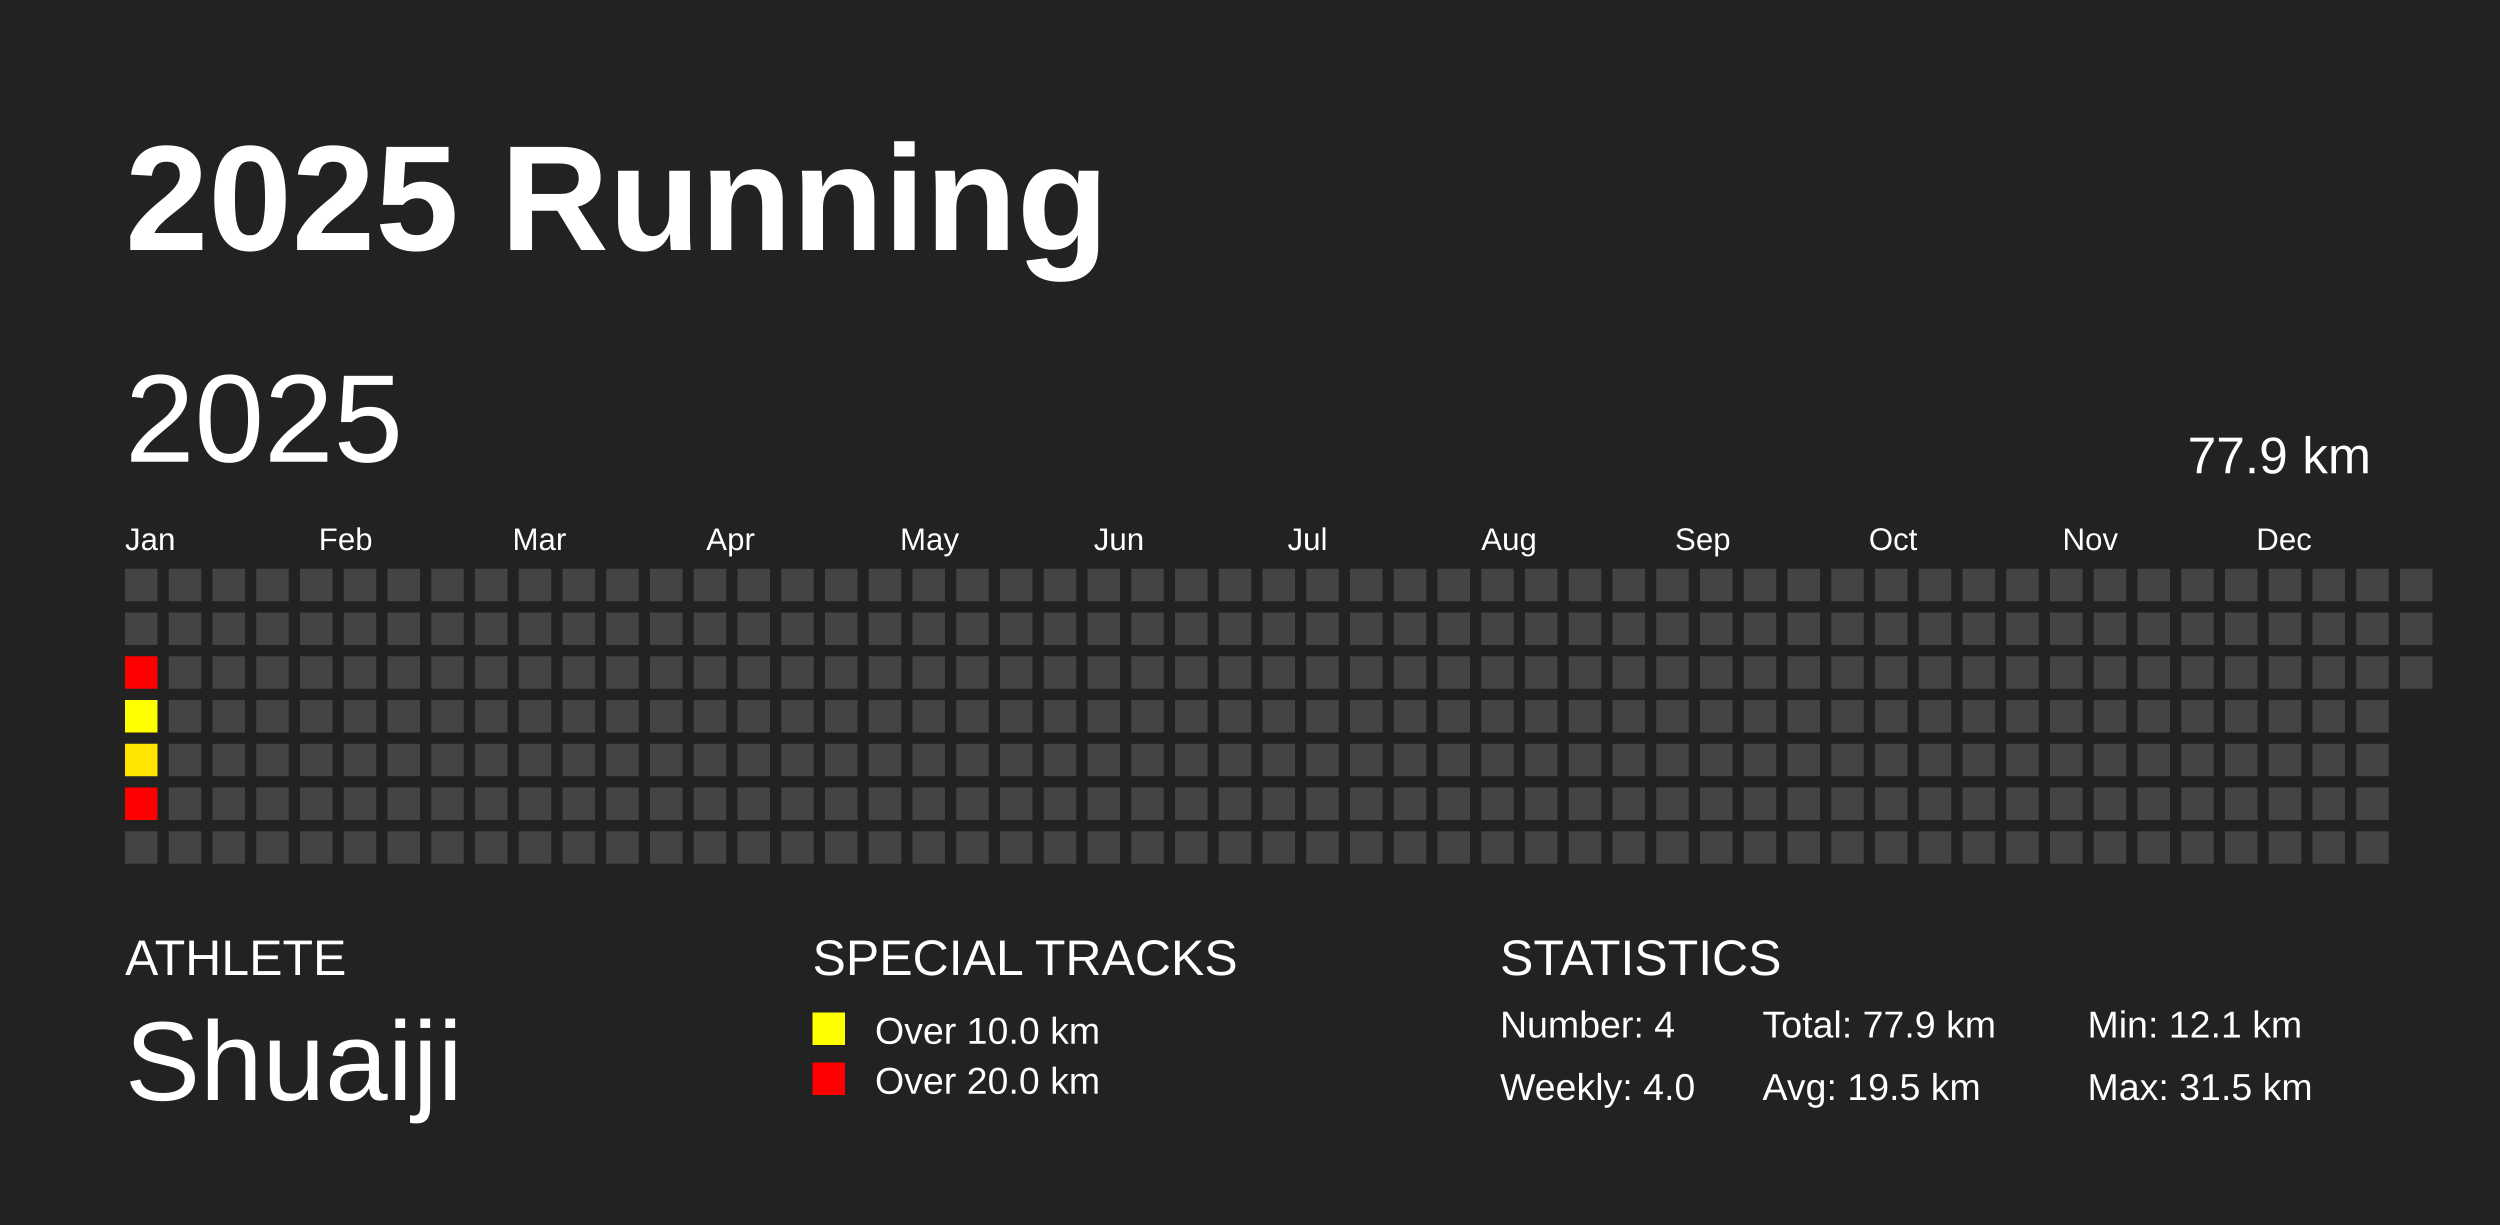
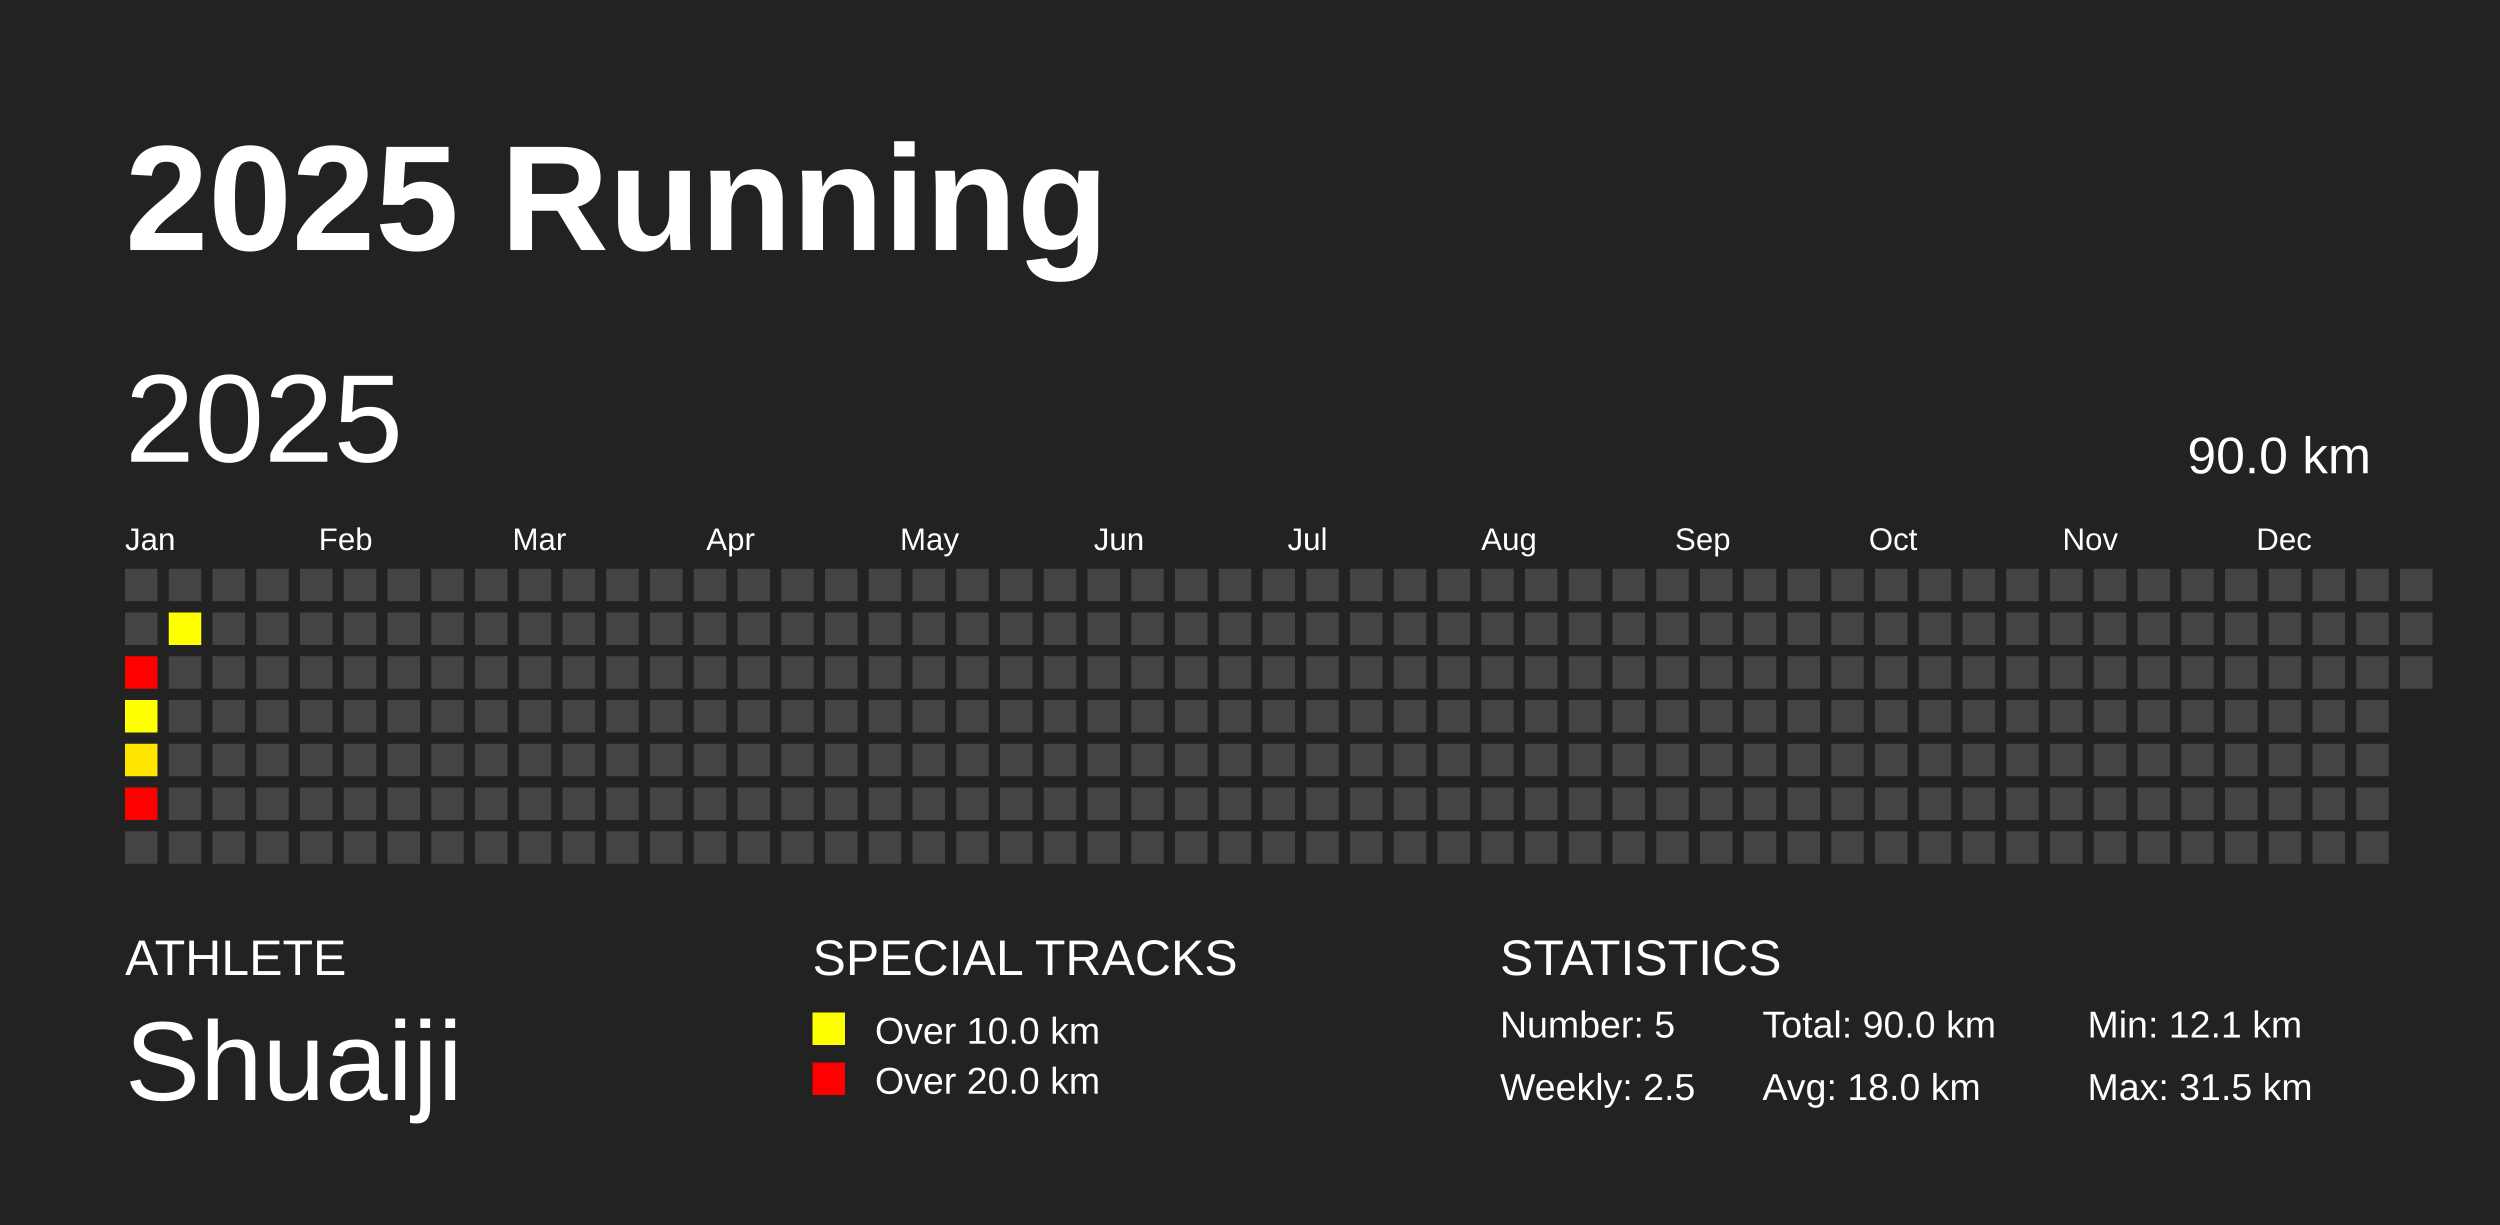
<svg xmlns="http://www.w3.org/2000/svg" baseProfile="full" height="98mm" version="1.1" viewBox="0,0,200,98" width="200mm">
  <defs />
  <rect fill="#222222" height="98" width="200" x="0" y="0" />
  <text fill="#FFFFFF" style="font-size:12px; font-family:Arial; font-weight:bold;" x="10" y="20">2025 Running</text>
  <text fill="#FFFFFF" style="font-size:4px; font-family:Arial" x="10" y="78">ATHLETE</text>
  <text fill="#FFFFFF" style="font-size:9px; font-family:Arial" x="10" y="88">Shuaiji</text>
  <text fill="#FFFFFF" style="font-size:4px; font-family:Arial" x="65" y="78">SPECIAL TRACKS</text>
  <rect fill="yellow" height="2.6" width="2.6" x="65" y="81" />
  <text fill="#FFFFFF" style="font-size:3px; font-family:Arial" x="70" y="83.5">Over 10.0 km</text>
  <rect fill="red" height="2.6" width="2.6" x="65" y="85" />
  <text fill="#FFFFFF" style="font-size:3px; font-family:Arial" x="70" y="87.5">Over 20.0 km</text>
  <text fill="#FFFFFF" style="font-size:4px; font-family:Arial" x="120" y="78">STATISTICS</text>
-   <text fill="#FFFFFF" style="font-size:3px; font-family:Arial" x="120" y="83">Number: 4</text>
-   <text fill="#FFFFFF" style="font-size:3px; font-family:Arial" x="120" y="88">Weekly: 4.0</text>
-   <text fill="#FFFFFF" style="font-size:3px; font-family:Arial" x="141" y="83">Total: 77.9 km</text>
-   <text fill="#FFFFFF" style="font-size:3px; font-family:Arial" x="141" y="88">Avg: 19.5 km</text>
+   <text fill="#FFFFFF" style="font-size:3px; font-family:Arial" x="120" y="83">Number: 5</text>
+   <text fill="#FFFFFF" style="font-size:3px; font-family:Arial" x="120" y="88">Weekly: 2.5</text>
+   <text fill="#FFFFFF" style="font-size:3px; font-family:Arial" x="141" y="83">Total: 90.0 km</text>
+   <text fill="#FFFFFF" style="font-size:3px; font-family:Arial" x="141" y="88">Avg: 18.0 km</text>
  <text fill="#FFFFFF" style="font-size:3px; font-family:Arial" x="167" y="83">Min: 12.1 km</text>
  <text fill="#FFFFFF" style="font-size:3px; font-family:Arial" x="167" y="88">Max: 31.5 km</text>
  <text dominant-baseline="hanging" fill="#FFFFFF" style="font-size:10.0px; font-family:Arial;" x="10" y="30">2025</text>
-   <text dominant-baseline="hanging" fill="#FFFFFF" style="font-size:4.125px; font-family:Arial;" x="175" y="35">77.9 km</text>
+   <text dominant-baseline="hanging" fill="#FFFFFF" style="font-size:4.125px; font-family:Arial;" x="175" y="35">90.0 km</text>
  <text fill="#FFFFFF" style="font-size:2.5px; font-family:Arial" x="10.0" y="44">Jan</text>
  <text fill="#FFFFFF" style="font-size:2.5px; font-family:Arial" x="25.5" y="44">Feb</text>
  <text fill="#FFFFFF" style="font-size:2.5px; font-family:Arial" x="41.0" y="44">Mar</text>
  <text fill="#FFFFFF" style="font-size:2.5px; font-family:Arial" x="56.5" y="44">Apr</text>
  <text fill="#FFFFFF" style="font-size:2.5px; font-family:Arial" x="72.0" y="44">May</text>
  <text fill="#FFFFFF" style="font-size:2.5px; font-family:Arial" x="87.5" y="44">Jun</text>
  <text fill="#FFFFFF" style="font-size:2.5px; font-family:Arial" x="103.0" y="44">Jul</text>
  <text fill="#FFFFFF" style="font-size:2.5px; font-family:Arial" x="118.5" y="44">Aug</text>
  <text fill="#FFFFFF" style="font-size:2.5px; font-family:Arial" x="134.0" y="44">Sep</text>
  <text fill="#FFFFFF" style="font-size:2.5px; font-family:Arial" x="149.5" y="44">Oct</text>
  <text fill="#FFFFFF" style="font-size:2.5px; font-family:Arial" x="165.0" y="44">Nov</text>
  <text fill="#FFFFFF" style="font-size:2.5px; font-family:Arial" x="180.5" y="44">Dec</text>
  <rect fill="#444444" height="2.6" width="2.6" x="10.0" y="45.5" />
  <rect fill="#444444" height="2.6" width="2.6" x="10.0" y="49.0" />
  <rect fill="red" height="2.6" width="2.6" x="10.0" y="52.5" />
  <rect fill="#ffff00" height="2.6" width="2.6" x="10.0" y="56.0" />
  <rect fill="#ffe500" height="2.6" width="2.6" x="10.0" y="59.5" />
  <rect fill="red" height="2.6" width="2.6" x="10.0" y="63.0" />
  <rect fill="#444444" height="2.6" width="2.6" x="10.0" y="66.5" />
  <rect fill="#444444" height="2.6" width="2.6" x="13.5" y="45.5" />
-   <rect fill="#444444" height="2.6" width="2.6" x="13.5" y="49.0" />
+   <rect fill="#ffff00" height="2.6" width="2.6" x="13.5" y="49.0" />
  <rect fill="#444444" height="2.6" width="2.6" x="13.5" y="52.5" />
  <rect fill="#444444" height="2.6" width="2.6" x="13.5" y="56.0" />
  <rect fill="#444444" height="2.6" width="2.6" x="13.5" y="59.5" />
  <rect fill="#444444" height="2.6" width="2.6" x="13.5" y="63.0" />
  <rect fill="#444444" height="2.6" width="2.6" x="13.5" y="66.5" />
  <rect fill="#444444" height="2.6" width="2.6" x="17.0" y="45.5" />
  <rect fill="#444444" height="2.6" width="2.6" x="17.0" y="49.0" />
  <rect fill="#444444" height="2.6" width="2.6" x="17.0" y="52.5" />
  <rect fill="#444444" height="2.6" width="2.6" x="17.0" y="56.0" />
  <rect fill="#444444" height="2.6" width="2.6" x="17.0" y="59.5" />
  <rect fill="#444444" height="2.6" width="2.6" x="17.0" y="63.0" />
  <rect fill="#444444" height="2.6" width="2.6" x="17.0" y="66.5" />
  <rect fill="#444444" height="2.6" width="2.6" x="20.5" y="45.5" />
  <rect fill="#444444" height="2.6" width="2.6" x="20.5" y="49.0" />
  <rect fill="#444444" height="2.6" width="2.6" x="20.5" y="52.5" />
  <rect fill="#444444" height="2.6" width="2.6" x="20.5" y="56.0" />
  <rect fill="#444444" height="2.6" width="2.6" x="20.5" y="59.5" />
  <rect fill="#444444" height="2.6" width="2.6" x="20.5" y="63.0" />
  <rect fill="#444444" height="2.6" width="2.6" x="20.5" y="66.5" />
  <rect fill="#444444" height="2.6" width="2.6" x="24.0" y="45.5" />
  <rect fill="#444444" height="2.6" width="2.6" x="24.0" y="49.0" />
  <rect fill="#444444" height="2.6" width="2.6" x="24.0" y="52.5" />
  <rect fill="#444444" height="2.6" width="2.6" x="24.0" y="56.0" />
  <rect fill="#444444" height="2.6" width="2.6" x="24.0" y="59.5" />
  <rect fill="#444444" height="2.6" width="2.6" x="24.0" y="63.0" />
  <rect fill="#444444" height="2.6" width="2.6" x="24.0" y="66.5" />
  <rect fill="#444444" height="2.6" width="2.6" x="27.5" y="45.5" />
  <rect fill="#444444" height="2.6" width="2.6" x="27.5" y="49.0" />
  <rect fill="#444444" height="2.6" width="2.6" x="27.5" y="52.5" />
  <rect fill="#444444" height="2.6" width="2.6" x="27.5" y="56.0" />
  <rect fill="#444444" height="2.6" width="2.6" x="27.5" y="59.5" />
  <rect fill="#444444" height="2.6" width="2.6" x="27.5" y="63.0" />
  <rect fill="#444444" height="2.6" width="2.6" x="27.5" y="66.5" />
  <rect fill="#444444" height="2.6" width="2.6" x="31.0" y="45.5" />
  <rect fill="#444444" height="2.6" width="2.6" x="31.0" y="49.0" />
  <rect fill="#444444" height="2.6" width="2.6" x="31.0" y="52.5" />
  <rect fill="#444444" height="2.6" width="2.6" x="31.0" y="56.0" />
  <rect fill="#444444" height="2.6" width="2.6" x="31.0" y="59.5" />
  <rect fill="#444444" height="2.6" width="2.6" x="31.0" y="63.0" />
  <rect fill="#444444" height="2.6" width="2.6" x="31.0" y="66.5" />
  <rect fill="#444444" height="2.6" width="2.6" x="34.5" y="45.5" />
  <rect fill="#444444" height="2.6" width="2.6" x="34.5" y="49.0" />
  <rect fill="#444444" height="2.6" width="2.6" x="34.5" y="52.5" />
  <rect fill="#444444" height="2.6" width="2.6" x="34.5" y="56.0" />
  <rect fill="#444444" height="2.6" width="2.6" x="34.5" y="59.5" />
  <rect fill="#444444" height="2.6" width="2.6" x="34.5" y="63.0" />
  <rect fill="#444444" height="2.6" width="2.6" x="34.5" y="66.5" />
  <rect fill="#444444" height="2.6" width="2.6" x="38.0" y="45.5" />
  <rect fill="#444444" height="2.6" width="2.6" x="38.0" y="49.0" />
  <rect fill="#444444" height="2.6" width="2.6" x="38.0" y="52.5" />
  <rect fill="#444444" height="2.6" width="2.6" x="38.0" y="56.0" />
  <rect fill="#444444" height="2.6" width="2.6" x="38.0" y="59.5" />
  <rect fill="#444444" height="2.6" width="2.6" x="38.0" y="63.0" />
  <rect fill="#444444" height="2.6" width="2.6" x="38.0" y="66.5" />
  <rect fill="#444444" height="2.6" width="2.6" x="41.5" y="45.5" />
  <rect fill="#444444" height="2.6" width="2.6" x="41.5" y="49.0" />
  <rect fill="#444444" height="2.6" width="2.6" x="41.5" y="52.5" />
  <rect fill="#444444" height="2.6" width="2.6" x="41.5" y="56.0" />
  <rect fill="#444444" height="2.6" width="2.6" x="41.5" y="59.5" />
  <rect fill="#444444" height="2.6" width="2.6" x="41.5" y="63.0" />
  <rect fill="#444444" height="2.6" width="2.6" x="41.5" y="66.5" />
  <rect fill="#444444" height="2.6" width="2.6" x="45.0" y="45.5" />
  <rect fill="#444444" height="2.6" width="2.6" x="45.0" y="49.0" />
  <rect fill="#444444" height="2.6" width="2.6" x="45.0" y="52.5" />
  <rect fill="#444444" height="2.6" width="2.6" x="45.0" y="56.0" />
  <rect fill="#444444" height="2.6" width="2.6" x="45.0" y="59.5" />
  <rect fill="#444444" height="2.6" width="2.6" x="45.0" y="63.0" />
  <rect fill="#444444" height="2.6" width="2.6" x="45.0" y="66.5" />
  <rect fill="#444444" height="2.6" width="2.6" x="48.5" y="45.5" />
  <rect fill="#444444" height="2.6" width="2.6" x="48.5" y="49.0" />
  <rect fill="#444444" height="2.6" width="2.6" x="48.5" y="52.5" />
  <rect fill="#444444" height="2.6" width="2.6" x="48.5" y="56.0" />
  <rect fill="#444444" height="2.6" width="2.6" x="48.5" y="59.5" />
  <rect fill="#444444" height="2.6" width="2.6" x="48.5" y="63.0" />
  <rect fill="#444444" height="2.6" width="2.6" x="48.5" y="66.5" />
  <rect fill="#444444" height="2.6" width="2.6" x="52.0" y="45.5" />
  <rect fill="#444444" height="2.6" width="2.6" x="52.0" y="49.0" />
  <rect fill="#444444" height="2.6" width="2.6" x="52.0" y="52.5" />
  <rect fill="#444444" height="2.6" width="2.6" x="52.0" y="56.0" />
  <rect fill="#444444" height="2.6" width="2.6" x="52.0" y="59.5" />
  <rect fill="#444444" height="2.6" width="2.6" x="52.0" y="63.0" />
  <rect fill="#444444" height="2.6" width="2.6" x="52.0" y="66.5" />
  <rect fill="#444444" height="2.6" width="2.6" x="55.5" y="45.5" />
  <rect fill="#444444" height="2.6" width="2.6" x="55.5" y="49.0" />
  <rect fill="#444444" height="2.6" width="2.6" x="55.5" y="52.5" />
  <rect fill="#444444" height="2.6" width="2.6" x="55.5" y="56.0" />
  <rect fill="#444444" height="2.6" width="2.6" x="55.5" y="59.5" />
  <rect fill="#444444" height="2.6" width="2.6" x="55.5" y="63.0" />
  <rect fill="#444444" height="2.6" width="2.6" x="55.5" y="66.5" />
  <rect fill="#444444" height="2.6" width="2.6" x="59.0" y="45.5" />
  <rect fill="#444444" height="2.6" width="2.6" x="59.0" y="49.0" />
  <rect fill="#444444" height="2.6" width="2.6" x="59.0" y="52.5" />
  <rect fill="#444444" height="2.6" width="2.6" x="59.0" y="56.0" />
  <rect fill="#444444" height="2.6" width="2.6" x="59.0" y="59.5" />
  <rect fill="#444444" height="2.6" width="2.6" x="59.0" y="63.0" />
  <rect fill="#444444" height="2.6" width="2.6" x="59.0" y="66.5" />
  <rect fill="#444444" height="2.6" width="2.6" x="62.5" y="45.5" />
  <rect fill="#444444" height="2.6" width="2.6" x="62.5" y="49.0" />
  <rect fill="#444444" height="2.6" width="2.6" x="62.5" y="52.5" />
  <rect fill="#444444" height="2.6" width="2.6" x="62.5" y="56.0" />
  <rect fill="#444444" height="2.6" width="2.6" x="62.5" y="59.5" />
  <rect fill="#444444" height="2.6" width="2.6" x="62.5" y="63.0" />
  <rect fill="#444444" height="2.6" width="2.6" x="62.5" y="66.5" />
  <rect fill="#444444" height="2.6" width="2.6" x="66.0" y="45.5" />
  <rect fill="#444444" height="2.6" width="2.6" x="66.0" y="49.0" />
  <rect fill="#444444" height="2.6" width="2.6" x="66.0" y="52.5" />
  <rect fill="#444444" height="2.6" width="2.6" x="66.0" y="56.0" />
  <rect fill="#444444" height="2.6" width="2.6" x="66.0" y="59.5" />
  <rect fill="#444444" height="2.6" width="2.6" x="66.0" y="63.0" />
  <rect fill="#444444" height="2.6" width="2.6" x="66.0" y="66.5" />
  <rect fill="#444444" height="2.6" width="2.6" x="69.5" y="45.5" />
  <rect fill="#444444" height="2.6" width="2.6" x="69.5" y="49.0" />
  <rect fill="#444444" height="2.6" width="2.6" x="69.5" y="52.5" />
  <rect fill="#444444" height="2.6" width="2.6" x="69.5" y="56.0" />
  <rect fill="#444444" height="2.6" width="2.6" x="69.5" y="59.5" />
  <rect fill="#444444" height="2.6" width="2.6" x="69.5" y="63.0" />
  <rect fill="#444444" height="2.6" width="2.6" x="69.5" y="66.5" />
  <rect fill="#444444" height="2.6" width="2.6" x="73.0" y="45.5" />
  <rect fill="#444444" height="2.6" width="2.6" x="73.0" y="49.0" />
  <rect fill="#444444" height="2.6" width="2.6" x="73.0" y="52.5" />
  <rect fill="#444444" height="2.6" width="2.6" x="73.0" y="56.0" />
  <rect fill="#444444" height="2.6" width="2.6" x="73.0" y="59.5" />
  <rect fill="#444444" height="2.6" width="2.6" x="73.0" y="63.0" />
  <rect fill="#444444" height="2.6" width="2.6" x="73.0" y="66.5" />
  <rect fill="#444444" height="2.6" width="2.6" x="76.5" y="45.5" />
  <rect fill="#444444" height="2.6" width="2.6" x="76.5" y="49.0" />
  <rect fill="#444444" height="2.6" width="2.6" x="76.5" y="52.5" />
  <rect fill="#444444" height="2.6" width="2.6" x="76.5" y="56.0" />
  <rect fill="#444444" height="2.6" width="2.6" x="76.5" y="59.5" />
  <rect fill="#444444" height="2.6" width="2.6" x="76.5" y="63.0" />
  <rect fill="#444444" height="2.6" width="2.6" x="76.5" y="66.5" />
  <rect fill="#444444" height="2.6" width="2.6" x="80.0" y="45.5" />
  <rect fill="#444444" height="2.6" width="2.6" x="80.0" y="49.0" />
  <rect fill="#444444" height="2.6" width="2.6" x="80.0" y="52.5" />
  <rect fill="#444444" height="2.6" width="2.6" x="80.0" y="56.0" />
  <rect fill="#444444" height="2.6" width="2.6" x="80.0" y="59.5" />
  <rect fill="#444444" height="2.6" width="2.6" x="80.0" y="63.0" />
  <rect fill="#444444" height="2.6" width="2.6" x="80.0" y="66.5" />
  <rect fill="#444444" height="2.6" width="2.6" x="83.5" y="45.5" />
  <rect fill="#444444" height="2.6" width="2.6" x="83.5" y="49.0" />
  <rect fill="#444444" height="2.6" width="2.6" x="83.5" y="52.5" />
  <rect fill="#444444" height="2.6" width="2.6" x="83.5" y="56.0" />
  <rect fill="#444444" height="2.6" width="2.6" x="83.5" y="59.5" />
  <rect fill="#444444" height="2.6" width="2.6" x="83.5" y="63.0" />
  <rect fill="#444444" height="2.6" width="2.6" x="83.5" y="66.5" />
  <rect fill="#444444" height="2.6" width="2.6" x="87.0" y="45.5" />
  <rect fill="#444444" height="2.6" width="2.6" x="87.0" y="49.0" />
  <rect fill="#444444" height="2.6" width="2.6" x="87.0" y="52.5" />
  <rect fill="#444444" height="2.6" width="2.6" x="87.0" y="56.0" />
  <rect fill="#444444" height="2.6" width="2.6" x="87.0" y="59.5" />
  <rect fill="#444444" height="2.6" width="2.6" x="87.0" y="63.0" />
  <rect fill="#444444" height="2.6" width="2.6" x="87.0" y="66.5" />
  <rect fill="#444444" height="2.6" width="2.6" x="90.5" y="45.5" />
  <rect fill="#444444" height="2.6" width="2.6" x="90.5" y="49.0" />
  <rect fill="#444444" height="2.6" width="2.6" x="90.5" y="52.5" />
  <rect fill="#444444" height="2.6" width="2.6" x="90.5" y="56.0" />
  <rect fill="#444444" height="2.6" width="2.6" x="90.5" y="59.5" />
  <rect fill="#444444" height="2.6" width="2.6" x="90.5" y="63.0" />
  <rect fill="#444444" height="2.6" width="2.6" x="90.5" y="66.5" />
  <rect fill="#444444" height="2.6" width="2.6" x="94.0" y="45.5" />
  <rect fill="#444444" height="2.6" width="2.6" x="94.0" y="49.0" />
  <rect fill="#444444" height="2.6" width="2.6" x="94.0" y="52.5" />
  <rect fill="#444444" height="2.6" width="2.6" x="94.0" y="56.0" />
  <rect fill="#444444" height="2.6" width="2.6" x="94.0" y="59.5" />
  <rect fill="#444444" height="2.6" width="2.6" x="94.0" y="63.0" />
  <rect fill="#444444" height="2.6" width="2.6" x="94.0" y="66.5" />
  <rect fill="#444444" height="2.6" width="2.6" x="97.5" y="45.5" />
  <rect fill="#444444" height="2.6" width="2.6" x="97.5" y="49.0" />
  <rect fill="#444444" height="2.6" width="2.6" x="97.5" y="52.5" />
  <rect fill="#444444" height="2.6" width="2.6" x="97.5" y="56.0" />
  <rect fill="#444444" height="2.6" width="2.6" x="97.5" y="59.5" />
  <rect fill="#444444" height="2.6" width="2.6" x="97.5" y="63.0" />
  <rect fill="#444444" height="2.6" width="2.6" x="97.5" y="66.5" />
  <rect fill="#444444" height="2.6" width="2.6" x="101.0" y="45.5" />
  <rect fill="#444444" height="2.6" width="2.6" x="101.0" y="49.0" />
  <rect fill="#444444" height="2.6" width="2.6" x="101.0" y="52.5" />
  <rect fill="#444444" height="2.6" width="2.6" x="101.0" y="56.0" />
  <rect fill="#444444" height="2.6" width="2.6" x="101.0" y="59.5" />
  <rect fill="#444444" height="2.6" width="2.6" x="101.0" y="63.0" />
  <rect fill="#444444" height="2.6" width="2.6" x="101.0" y="66.5" />
  <rect fill="#444444" height="2.6" width="2.6" x="104.5" y="45.5" />
  <rect fill="#444444" height="2.6" width="2.6" x="104.5" y="49.0" />
  <rect fill="#444444" height="2.6" width="2.6" x="104.5" y="52.5" />
  <rect fill="#444444" height="2.6" width="2.6" x="104.5" y="56.0" />
  <rect fill="#444444" height="2.6" width="2.6" x="104.5" y="59.5" />
  <rect fill="#444444" height="2.6" width="2.6" x="104.5" y="63.0" />
  <rect fill="#444444" height="2.6" width="2.6" x="104.5" y="66.5" />
  <rect fill="#444444" height="2.6" width="2.6" x="108.0" y="45.5" />
  <rect fill="#444444" height="2.6" width="2.6" x="108.0" y="49.0" />
  <rect fill="#444444" height="2.6" width="2.6" x="108.0" y="52.5" />
  <rect fill="#444444" height="2.6" width="2.6" x="108.0" y="56.0" />
  <rect fill="#444444" height="2.6" width="2.6" x="108.0" y="59.5" />
  <rect fill="#444444" height="2.6" width="2.6" x="108.0" y="63.0" />
  <rect fill="#444444" height="2.6" width="2.6" x="108.0" y="66.5" />
  <rect fill="#444444" height="2.6" width="2.6" x="111.5" y="45.5" />
  <rect fill="#444444" height="2.6" width="2.6" x="111.5" y="49.0" />
  <rect fill="#444444" height="2.6" width="2.6" x="111.5" y="52.5" />
  <rect fill="#444444" height="2.6" width="2.6" x="111.5" y="56.0" />
  <rect fill="#444444" height="2.6" width="2.6" x="111.5" y="59.5" />
  <rect fill="#444444" height="2.6" width="2.6" x="111.5" y="63.0" />
  <rect fill="#444444" height="2.6" width="2.6" x="111.5" y="66.5" />
  <rect fill="#444444" height="2.6" width="2.6" x="115.0" y="45.5" />
  <rect fill="#444444" height="2.6" width="2.6" x="115.0" y="49.0" />
  <rect fill="#444444" height="2.6" width="2.6" x="115.0" y="52.5" />
  <rect fill="#444444" height="2.6" width="2.6" x="115.0" y="56.0" />
  <rect fill="#444444" height="2.6" width="2.6" x="115.0" y="59.5" />
  <rect fill="#444444" height="2.6" width="2.6" x="115.0" y="63.0" />
  <rect fill="#444444" height="2.6" width="2.6" x="115.0" y="66.5" />
  <rect fill="#444444" height="2.6" width="2.6" x="118.5" y="45.5" />
  <rect fill="#444444" height="2.6" width="2.6" x="118.5" y="49.0" />
  <rect fill="#444444" height="2.6" width="2.6" x="118.5" y="52.5" />
  <rect fill="#444444" height="2.6" width="2.6" x="118.5" y="56.0" />
  <rect fill="#444444" height="2.6" width="2.6" x="118.5" y="59.5" />
  <rect fill="#444444" height="2.6" width="2.6" x="118.5" y="63.0" />
  <rect fill="#444444" height="2.6" width="2.6" x="118.5" y="66.5" />
  <rect fill="#444444" height="2.6" width="2.6" x="122.0" y="45.5" />
  <rect fill="#444444" height="2.6" width="2.6" x="122.0" y="49.0" />
  <rect fill="#444444" height="2.6" width="2.6" x="122.0" y="52.5" />
  <rect fill="#444444" height="2.6" width="2.6" x="122.0" y="56.0" />
  <rect fill="#444444" height="2.6" width="2.6" x="122.0" y="59.5" />
  <rect fill="#444444" height="2.6" width="2.6" x="122.0" y="63.0" />
  <rect fill="#444444" height="2.6" width="2.6" x="122.0" y="66.5" />
  <rect fill="#444444" height="2.6" width="2.6" x="125.5" y="45.5" />
  <rect fill="#444444" height="2.6" width="2.6" x="125.5" y="49.0" />
  <rect fill="#444444" height="2.6" width="2.6" x="125.5" y="52.5" />
  <rect fill="#444444" height="2.6" width="2.6" x="125.5" y="56.0" />
  <rect fill="#444444" height="2.6" width="2.6" x="125.5" y="59.5" />
  <rect fill="#444444" height="2.6" width="2.6" x="125.5" y="63.0" />
  <rect fill="#444444" height="2.6" width="2.6" x="125.5" y="66.5" />
  <rect fill="#444444" height="2.6" width="2.6" x="129.0" y="45.5" />
  <rect fill="#444444" height="2.6" width="2.6" x="129.0" y="49.0" />
  <rect fill="#444444" height="2.6" width="2.6" x="129.0" y="52.5" />
  <rect fill="#444444" height="2.6" width="2.6" x="129.0" y="56.0" />
  <rect fill="#444444" height="2.6" width="2.6" x="129.0" y="59.5" />
  <rect fill="#444444" height="2.6" width="2.6" x="129.0" y="63.0" />
  <rect fill="#444444" height="2.6" width="2.6" x="129.0" y="66.5" />
  <rect fill="#444444" height="2.6" width="2.6" x="132.5" y="45.5" />
  <rect fill="#444444" height="2.6" width="2.6" x="132.5" y="49.0" />
  <rect fill="#444444" height="2.6" width="2.6" x="132.5" y="52.5" />
  <rect fill="#444444" height="2.6" width="2.6" x="132.5" y="56.0" />
  <rect fill="#444444" height="2.6" width="2.6" x="132.5" y="59.5" />
  <rect fill="#444444" height="2.6" width="2.6" x="132.5" y="63.0" />
  <rect fill="#444444" height="2.6" width="2.6" x="132.5" y="66.5" />
  <rect fill="#444444" height="2.6" width="2.6" x="136.0" y="45.5" />
  <rect fill="#444444" height="2.6" width="2.6" x="136.0" y="49.0" />
  <rect fill="#444444" height="2.6" width="2.6" x="136.0" y="52.5" />
  <rect fill="#444444" height="2.6" width="2.6" x="136.0" y="56.0" />
  <rect fill="#444444" height="2.6" width="2.6" x="136.0" y="59.5" />
  <rect fill="#444444" height="2.6" width="2.6" x="136.0" y="63.0" />
  <rect fill="#444444" height="2.6" width="2.6" x="136.0" y="66.5" />
  <rect fill="#444444" height="2.6" width="2.6" x="139.5" y="45.5" />
  <rect fill="#444444" height="2.6" width="2.6" x="139.5" y="49.0" />
  <rect fill="#444444" height="2.6" width="2.6" x="139.5" y="52.5" />
  <rect fill="#444444" height="2.6" width="2.6" x="139.5" y="56.0" />
  <rect fill="#444444" height="2.6" width="2.6" x="139.5" y="59.5" />
  <rect fill="#444444" height="2.6" width="2.6" x="139.5" y="63.0" />
  <rect fill="#444444" height="2.6" width="2.6" x="139.5" y="66.5" />
  <rect fill="#444444" height="2.6" width="2.6" x="143.0" y="45.5" />
  <rect fill="#444444" height="2.6" width="2.6" x="143.0" y="49.0" />
  <rect fill="#444444" height="2.6" width="2.6" x="143.0" y="52.5" />
  <rect fill="#444444" height="2.6" width="2.6" x="143.0" y="56.0" />
  <rect fill="#444444" height="2.6" width="2.6" x="143.0" y="59.5" />
  <rect fill="#444444" height="2.6" width="2.6" x="143.0" y="63.0" />
  <rect fill="#444444" height="2.6" width="2.6" x="143.0" y="66.5" />
  <rect fill="#444444" height="2.6" width="2.6" x="146.5" y="45.5" />
  <rect fill="#444444" height="2.6" width="2.6" x="146.5" y="49.0" />
  <rect fill="#444444" height="2.6" width="2.6" x="146.5" y="52.5" />
  <rect fill="#444444" height="2.6" width="2.6" x="146.5" y="56.0" />
  <rect fill="#444444" height="2.6" width="2.6" x="146.5" y="59.5" />
  <rect fill="#444444" height="2.6" width="2.6" x="146.5" y="63.0" />
  <rect fill="#444444" height="2.6" width="2.6" x="146.5" y="66.5" />
  <rect fill="#444444" height="2.6" width="2.6" x="150.0" y="45.5" />
  <rect fill="#444444" height="2.6" width="2.6" x="150.0" y="49.0" />
  <rect fill="#444444" height="2.6" width="2.6" x="150.0" y="52.5" />
  <rect fill="#444444" height="2.6" width="2.6" x="150.0" y="56.0" />
  <rect fill="#444444" height="2.6" width="2.6" x="150.0" y="59.5" />
  <rect fill="#444444" height="2.6" width="2.6" x="150.0" y="63.0" />
  <rect fill="#444444" height="2.6" width="2.6" x="150.0" y="66.5" />
  <rect fill="#444444" height="2.6" width="2.6" x="153.5" y="45.5" />
  <rect fill="#444444" height="2.6" width="2.6" x="153.5" y="49.0" />
  <rect fill="#444444" height="2.6" width="2.6" x="153.5" y="52.5" />
  <rect fill="#444444" height="2.6" width="2.6" x="153.5" y="56.0" />
  <rect fill="#444444" height="2.6" width="2.6" x="153.5" y="59.5" />
  <rect fill="#444444" height="2.6" width="2.6" x="153.5" y="63.0" />
  <rect fill="#444444" height="2.6" width="2.6" x="153.5" y="66.5" />
  <rect fill="#444444" height="2.6" width="2.6" x="157.0" y="45.5" />
  <rect fill="#444444" height="2.6" width="2.6" x="157.0" y="49.0" />
  <rect fill="#444444" height="2.6" width="2.6" x="157.0" y="52.5" />
  <rect fill="#444444" height="2.6" width="2.6" x="157.0" y="56.0" />
  <rect fill="#444444" height="2.6" width="2.6" x="157.0" y="59.5" />
  <rect fill="#444444" height="2.6" width="2.6" x="157.0" y="63.0" />
  <rect fill="#444444" height="2.6" width="2.6" x="157.0" y="66.5" />
  <rect fill="#444444" height="2.6" width="2.6" x="160.5" y="45.5" />
  <rect fill="#444444" height="2.6" width="2.6" x="160.5" y="49.0" />
  <rect fill="#444444" height="2.6" width="2.6" x="160.5" y="52.5" />
  <rect fill="#444444" height="2.6" width="2.6" x="160.5" y="56.0" />
  <rect fill="#444444" height="2.6" width="2.6" x="160.5" y="59.5" />
  <rect fill="#444444" height="2.6" width="2.6" x="160.5" y="63.0" />
  <rect fill="#444444" height="2.6" width="2.6" x="160.5" y="66.5" />
  <rect fill="#444444" height="2.6" width="2.6" x="164.0" y="45.5" />
  <rect fill="#444444" height="2.6" width="2.6" x="164.0" y="49.0" />
  <rect fill="#444444" height="2.6" width="2.6" x="164.0" y="52.5" />
  <rect fill="#444444" height="2.6" width="2.6" x="164.0" y="56.0" />
  <rect fill="#444444" height="2.6" width="2.6" x="164.0" y="59.5" />
  <rect fill="#444444" height="2.6" width="2.6" x="164.0" y="63.0" />
  <rect fill="#444444" height="2.6" width="2.6" x="164.0" y="66.5" />
  <rect fill="#444444" height="2.6" width="2.6" x="167.5" y="45.5" />
  <rect fill="#444444" height="2.6" width="2.6" x="167.5" y="49.0" />
  <rect fill="#444444" height="2.6" width="2.6" x="167.5" y="52.5" />
  <rect fill="#444444" height="2.6" width="2.6" x="167.5" y="56.0" />
  <rect fill="#444444" height="2.6" width="2.6" x="167.5" y="59.5" />
  <rect fill="#444444" height="2.6" width="2.6" x="167.5" y="63.0" />
  <rect fill="#444444" height="2.6" width="2.6" x="167.5" y="66.5" />
  <rect fill="#444444" height="2.6" width="2.6" x="171.0" y="45.5" />
  <rect fill="#444444" height="2.6" width="2.6" x="171.0" y="49.0" />
  <rect fill="#444444" height="2.6" width="2.6" x="171.0" y="52.5" />
  <rect fill="#444444" height="2.6" width="2.6" x="171.0" y="56.0" />
  <rect fill="#444444" height="2.6" width="2.6" x="171.0" y="59.5" />
  <rect fill="#444444" height="2.6" width="2.6" x="171.0" y="63.0" />
  <rect fill="#444444" height="2.6" width="2.6" x="171.0" y="66.5" />
  <rect fill="#444444" height="2.6" width="2.6" x="174.5" y="45.5" />
  <rect fill="#444444" height="2.6" width="2.6" x="174.5" y="49.0" />
  <rect fill="#444444" height="2.6" width="2.6" x="174.5" y="52.5" />
  <rect fill="#444444" height="2.6" width="2.6" x="174.5" y="56.0" />
  <rect fill="#444444" height="2.6" width="2.6" x="174.5" y="59.5" />
  <rect fill="#444444" height="2.6" width="2.6" x="174.5" y="63.0" />
  <rect fill="#444444" height="2.6" width="2.6" x="174.5" y="66.5" />
  <rect fill="#444444" height="2.6" width="2.6" x="178.0" y="45.5" />
  <rect fill="#444444" height="2.6" width="2.6" x="178.0" y="49.0" />
  <rect fill="#444444" height="2.6" width="2.6" x="178.0" y="52.5" />
  <rect fill="#444444" height="2.6" width="2.6" x="178.0" y="56.0" />
  <rect fill="#444444" height="2.6" width="2.6" x="178.0" y="59.5" />
  <rect fill="#444444" height="2.6" width="2.6" x="178.0" y="63.0" />
  <rect fill="#444444" height="2.6" width="2.6" x="178.0" y="66.5" />
  <rect fill="#444444" height="2.6" width="2.6" x="181.5" y="45.5" />
  <rect fill="#444444" height="2.6" width="2.6" x="181.5" y="49.0" />
  <rect fill="#444444" height="2.6" width="2.6" x="181.5" y="52.5" />
  <rect fill="#444444" height="2.6" width="2.6" x="181.5" y="56.0" />
  <rect fill="#444444" height="2.6" width="2.6" x="181.5" y="59.5" />
  <rect fill="#444444" height="2.6" width="2.6" x="181.5" y="63.0" />
  <rect fill="#444444" height="2.6" width="2.6" x="181.5" y="66.5" />
  <rect fill="#444444" height="2.6" width="2.6" x="185.0" y="45.5" />
  <rect fill="#444444" height="2.6" width="2.6" x="185.0" y="49.0" />
  <rect fill="#444444" height="2.6" width="2.6" x="185.0" y="52.5" />
  <rect fill="#444444" height="2.6" width="2.6" x="185.0" y="56.0" />
  <rect fill="#444444" height="2.6" width="2.6" x="185.0" y="59.5" />
  <rect fill="#444444" height="2.6" width="2.6" x="185.0" y="63.0" />
  <rect fill="#444444" height="2.6" width="2.6" x="185.0" y="66.5" />
  <rect fill="#444444" height="2.6" width="2.6" x="188.5" y="45.5" />
  <rect fill="#444444" height="2.6" width="2.6" x="188.5" y="49.0" />
  <rect fill="#444444" height="2.6" width="2.6" x="188.5" y="52.5" />
  <rect fill="#444444" height="2.6" width="2.6" x="188.5" y="56.0" />
  <rect fill="#444444" height="2.6" width="2.6" x="188.5" y="59.5" />
  <rect fill="#444444" height="2.6" width="2.6" x="188.5" y="63.0" />
  <rect fill="#444444" height="2.6" width="2.6" x="188.5" y="66.5" />
  <rect fill="#444444" height="2.6" width="2.6" x="192.0" y="45.5" />
  <rect fill="#444444" height="2.6" width="2.6" x="192.0" y="49.0" />
  <rect fill="#444444" height="2.6" width="2.6" x="192.0" y="52.5" />
</svg>
